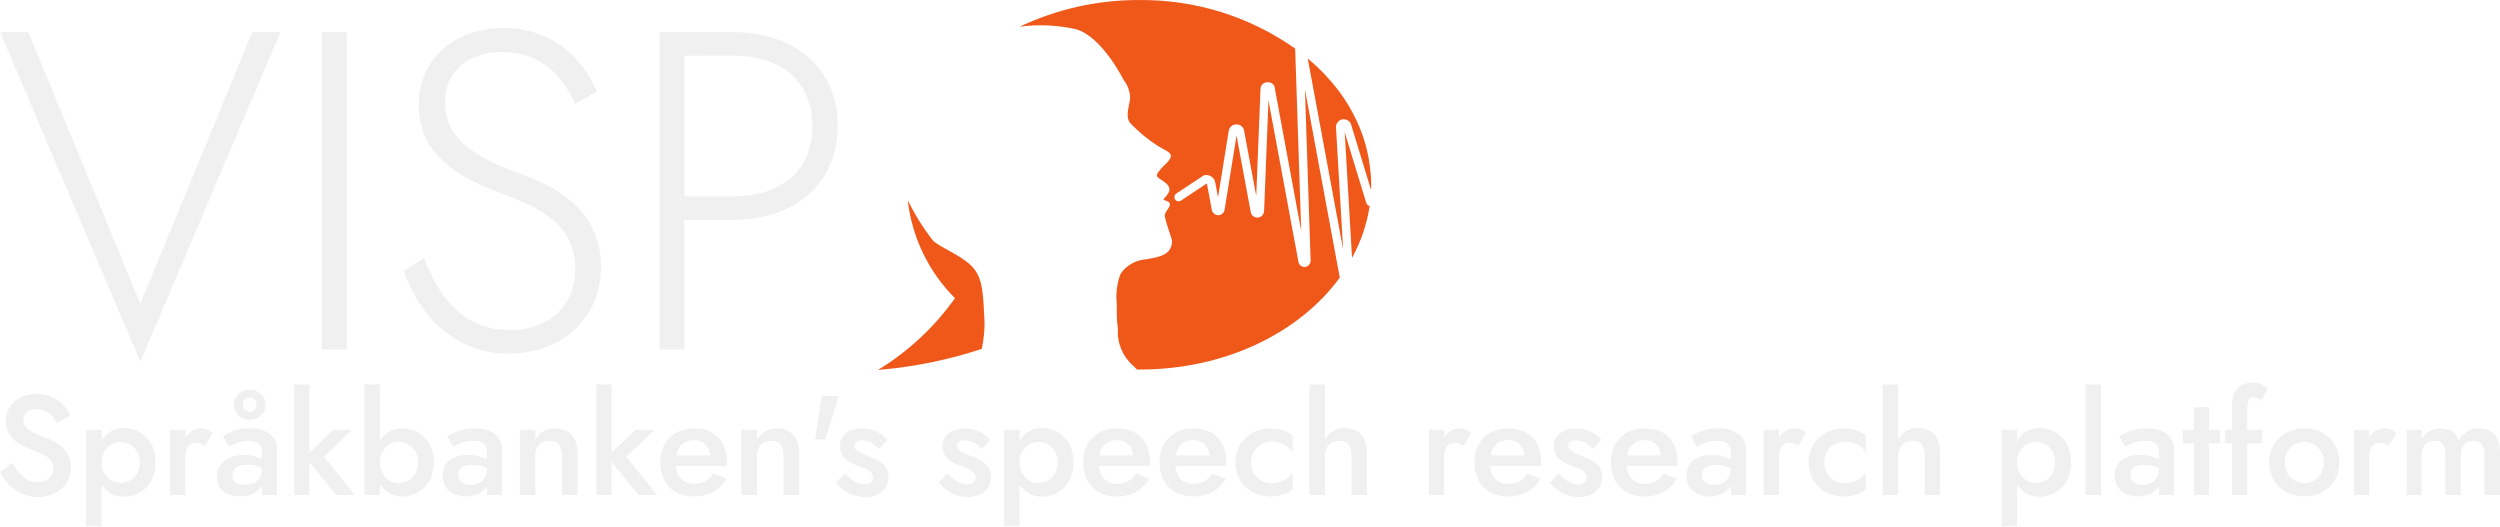
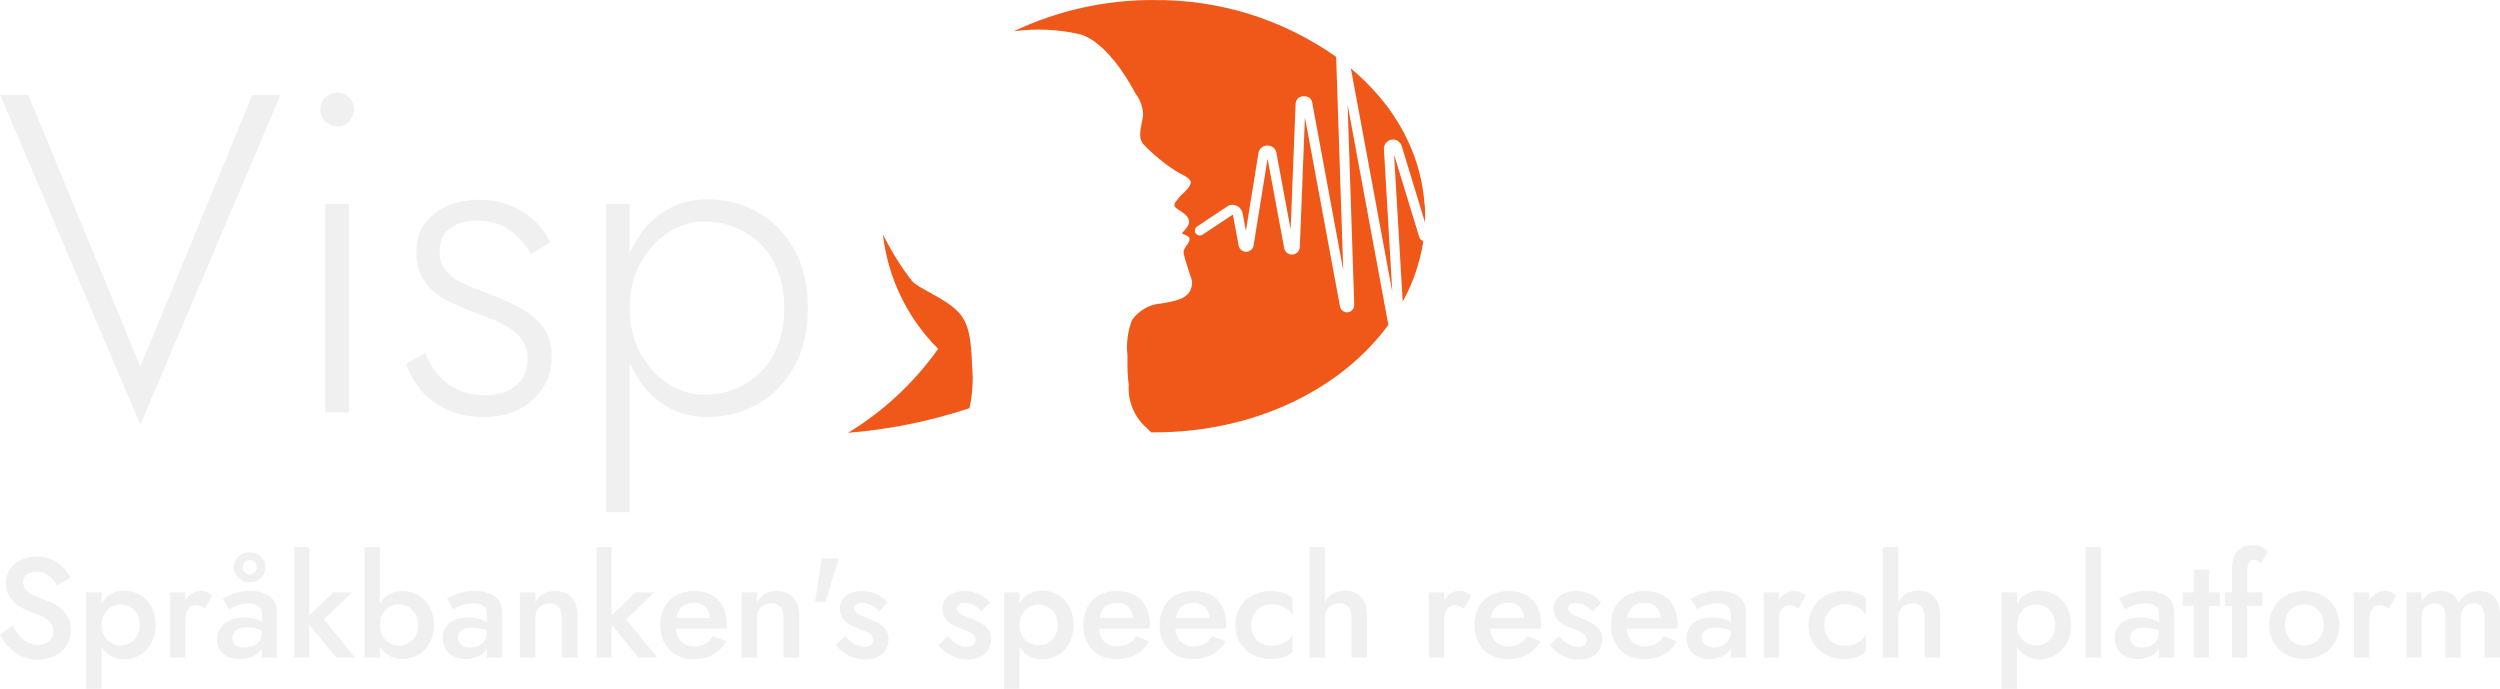
- <svg xmlns="http://www.w3.org/2000/svg" xmlns:xlink="http://www.w3.org/1999/xlink" width="77.797mm" height="16.375mm" viewBox="0 0 77.797 16.375" version="1.1" id="svg1" xml:space="preserve">
+ <svg xmlns="http://www.w3.org/2000/svg" xmlns:xlink="http://www.w3.org/1999/xlink" width="77.797mm" height="21.434mm" viewBox="0 0 77.797 21.434" version="1.1" id="svg1" xml:space="preserve">
  <defs id="defs1">
    <linearGradient id="linearGradient975">
      <stop style="stop-color:#f0581a;stop-opacity:1;" offset="0" id="stop973" />
    </linearGradient>
    <linearGradient xlink:href="#linearGradient975" id="linearGradient1" gradientUnits="userSpaceOnUse" gradientTransform="matrix(-0.3208697,0,0,0.3208697,55.42346,34.97376)" x1="34.99" y1="31.435" x2="44.5" y2="31.435" />
    <linearGradient xlink:href="#linearGradient975" id="linearGradient2" gradientUnits="userSpaceOnUse" gradientTransform="matrix(-0.3208697,0,0,0.3208697,55.42346,34.97376)" x1="0.5" y1="22.479" x2="31.86" y2="22.479" />
  </defs>
-   <g id="layer1" transform="translate(-13.93833,-61.33203)">
-     <g id="g3" transform="matrix(1.08722,0,0,1.08722,-3.475088,21.21527)">
-       <g id="g2-9">
-         <path d="m 43.834,44.523 c 0.343,0.343 0.321,0.895 0.363,1.604 a 3.552,3.552 0 0 1 -0.08,0.757 12.722,12.722 0 0 1 -2.971,0.603 7.476,7.476 0 0 0 2.204,-2.054 4.707,4.707 0 0 1 -1.351,-2.801 6.713,6.713 0 0 0 0.716,1.146 c 0.196,0.202 0.78,0.401 1.12,0.744 z" id="path6-1" style="fill:url(#linearGradient1);fill-opacity:1;stroke-width:0.321" />
-         <path id="path8-2" style="fill:url(#linearGradient2);fill-opacity:1;stroke-width:0.321" d="m 48.618,36.899 a 7.919,7.919 0 0 0 -3.417,0.764 4.55,4.55 0 0 1 1.604,0.07 c 0.751,0.202 1.37,1.45 1.37,1.45 a 0.886,0.886 0 0 1 0.189,0.533 c -0.032,0.25 -0.144,0.517 0,0.703 a 4.322,4.322 0 0 0 0.783,0.651 c 0.202,0.128 0.417,0.189 0.379,0.321 -0.038,0.132 -0.212,0.247 -0.295,0.356 -0.083,0.109 -0.16,0.17 -0.041,0.254 0.119,0.083 0.266,0.16 0.295,0.285 0.029,0.125 -0.119,0.254 -0.16,0.305 -0.042,0.051 0.173,0.045 0.176,0.154 0.003,0.109 -0.147,0.212 -0.147,0.321 0,0.109 0.193,0.642 0.206,0.703 a 0.424,0.424 0 0 1 -0.1,0.321 c -0.109,0.112 -0.25,0.167 -0.642,0.231 a 0.963,0.963 0 0 0 -0.725,0.407 1.842,1.842 0 0 0 -0.112,0.863 c 0,0.424 -1.25e-4,0.443 0.032,0.725 a 1.283,1.283 0 0 0 0.436,1.049 l 0.112,0.11 h 0.048 c 2.465,0.012 4.606,-1.054 5.755,-2.63 l -0.997,-5.385 0.162,4.882 c 0.011,0.1 -0.067,0.193 -0.168,0.198 h -0.003 -0.003 c -0.092,1.41e-4 -0.168,-0.073 -0.177,-0.162 l -0.855,-4.608 -0.125,3.162 c 0,0.055 -0.025,0.11 -0.063,0.145 -0.039,0.034 -0.086,0.049 -0.131,0.049 -0.045,0 -0.092,-0.015 -0.13,-0.049 -0.033,-0.03 -0.056,-0.076 -0.061,-0.123 l -0.404,-2.175 -0.34,2.111 c -0.009,0.108 -0.114,0.186 -0.22,0.165 -0.074,-0.015 -0.133,-0.073 -0.147,-0.147 l -0.139,-0.746 v -0.001 c -0.001,-0.007 -0.007,-0.007 -0.012,-0.008 l -0.733,0.487 a 0.12,0.12 0 0 1 -0.167,-0.034 0.12,0.12 0 0 1 0.034,-0.167 l 0.78,-0.518 0.019,-0.005 c 0.144,-0.037 0.292,0.06 0.316,0.207 l 0.079,0.426 0.303,-1.883 -0.001,0.019 c 0,-0.065 0.029,-0.13 0.073,-0.17 0.045,-0.04 0.1,-0.056 0.153,-0.056 0.053,0 0.108,0.017 0.152,0.056 0.04,0.035 0.066,0.09 0.071,0.148 l 0.343,1.847 0.122,-3.068 0.003,0.028 c -0.013,-0.065 0.021,-0.141 0.066,-0.175 0.045,-0.034 0.092,-0.043 0.137,-0.043 0.045,0 0.091,0.009 0.136,0.043 0.036,0.027 0.065,0.082 0.068,0.136 l 0.755,4.075 -0.173,-5.217 a 7.601,7.601 0 0 0 -4.469,-1.389 z m 4.829,1.673 1.013,5.468 -0.205,-3.508 v -0.006 c 0.004,-0.111 0.094,-0.197 0.187,-0.212 0.093,-0.015 0.206,0.038 0.244,0.143 l 0.001,0.003 0.573,1.878 a 4.235,4.235 0 0 0 0.003,-0.145 c 0,-0.109 -2.51e-4,-0.218 -0.016,-0.321 a 4.316,4.316 0 0 0 -0.391,-1.498 4.813,4.813 0 0 0 -0.513,-0.863 5.84,5.84 0 0 0 -0.896,-0.939 z m 1.057,2.109 0.211,3.598 a 4.467,4.467 0 0 0 0.505,-1.488 0.12,0.12 0 0 1 -0.097,-0.082 z" />
+   <g id="layer1" transform="translate(-13.93833,-59.37482)">
+     <g id="g3-scale" transform="matrix(1.17,0,0,1.17,-6.855646,-12.38365)">
+       <g id="g3" transform="matrix(1.08722,0,0,1.08722,-4.40642,21.21527)">
+         <g id="g2-9">
+           <path d="m 43.834,44.523 c 0.343,0.343 0.321,0.895 0.363,1.604 a 3.552,3.552 0 0 1 -0.08,0.757 12.722,12.722 0 0 1 -2.971,0.603 7.476,7.476 0 0 0 2.204,-2.054 4.707,4.707 0 0 1 -1.351,-2.801 6.713,6.713 0 0 0 0.716,1.146 c 0.196,0.202 0.78,0.401 1.12,0.744 z" id="path6-1" style="fill:url(#linearGradient1);fill-opacity:1;stroke-width:0.321" />
+           <path id="path8-2" style="fill:url(#linearGradient2);fill-opacity:1;stroke-width:0.321" d="m 48.618,36.899 a 7.919,7.919 0 0 0 -3.417,0.764 4.55,4.55 0 0 1 1.604,0.07 c 0.751,0.202 1.37,1.45 1.37,1.45 a 0.886,0.886 0 0 1 0.189,0.533 c -0.032,0.25 -0.144,0.517 0,0.703 a 4.322,4.322 0 0 0 0.783,0.651 c 0.202,0.128 0.417,0.189 0.379,0.321 -0.038,0.132 -0.212,0.247 -0.295,0.356 -0.083,0.109 -0.16,0.17 -0.041,0.254 0.119,0.083 0.266,0.16 0.295,0.285 0.029,0.125 -0.119,0.254 -0.16,0.305 -0.042,0.051 0.173,0.045 0.176,0.154 0.003,0.109 -0.147,0.212 -0.147,0.321 0,0.109 0.193,0.642 0.206,0.703 a 0.424,0.424 0 0 1 -0.1,0.321 c -0.109,0.112 -0.25,0.167 -0.642,0.231 a 0.963,0.963 0 0 0 -0.725,0.407 1.842,1.842 0 0 0 -0.112,0.863 c 0,0.424 -1.25e-4,0.443 0.032,0.725 a 1.283,1.283 0 0 0 0.436,1.049 l 0.112,0.11 h 0.048 c 2.465,0.012 4.606,-1.054 5.755,-2.63 l -0.997,-5.385 0.162,4.882 c 0.011,0.1 -0.067,0.193 -0.168,0.198 h -0.003 -0.003 c -0.092,1.41e-4 -0.168,-0.073 -0.177,-0.162 l -0.855,-4.608 -0.125,3.162 c 0,0.055 -0.025,0.11 -0.063,0.145 -0.039,0.034 -0.086,0.049 -0.131,0.049 -0.045,0 -0.092,-0.015 -0.13,-0.049 -0.033,-0.03 -0.056,-0.076 -0.061,-0.123 l -0.404,-2.175 -0.34,2.111 c -0.009,0.108 -0.114,0.186 -0.22,0.165 -0.074,-0.015 -0.133,-0.073 -0.147,-0.147 l -0.139,-0.746 v -0.001 c -0.001,-0.007 -0.007,-0.007 -0.012,-0.008 l -0.733,0.487 a 0.12,0.12 0 0 1 -0.167,-0.034 0.12,0.12 0 0 1 0.034,-0.167 l 0.78,-0.518 0.019,-0.005 c 0.144,-0.037 0.292,0.06 0.316,0.207 l 0.079,0.426 0.303,-1.883 -0.001,0.019 c 0,-0.065 0.029,-0.13 0.073,-0.17 0.045,-0.04 0.1,-0.056 0.153,-0.056 0.053,0 0.108,0.017 0.152,0.056 0.04,0.035 0.066,0.09 0.071,0.148 l 0.343,1.847 0.122,-3.068 0.003,0.028 c -0.013,-0.065 0.021,-0.141 0.066,-0.175 0.045,-0.034 0.092,-0.043 0.137,-0.043 0.045,0 0.091,0.009 0.136,0.043 0.036,0.027 0.065,0.082 0.068,0.136 l 0.755,4.075 -0.173,-5.217 a 7.601,7.601 0 0 0 -4.469,-1.389 z m 4.829,1.673 1.013,5.468 -0.205,-3.508 v -0.006 c 0.004,-0.111 0.094,-0.197 0.187,-0.212 0.093,-0.015 0.206,0.038 0.244,0.143 l 0.001,0.003 0.573,1.878 a 4.235,4.235 0 0 0 0.003,-0.145 c 0,-0.109 -2.51e-4,-0.218 -0.016,-0.321 a 4.316,4.316 0 0 0 -0.391,-1.498 4.813,4.813 0 0 0 -0.513,-0.863 5.84,5.84 0 0 0 -0.896,-0.939 z m 1.057,2.109 0.211,3.598 a 4.467,4.467 0 0 0 0.505,-1.488 0.12,0.12 0 0 1 -0.097,-0.082 z" />
+         </g>
      </g>
    </g>
-     <path d="M 182.292,206.435 169.119,174.488 h -3.307 l 16.48,38.773 16.48,-38.773 h -3.307 z m 21.333,-31.947 v 37.333 h 2.933 v -37.333 z m 12.053,26.56 -2.4,1.493 c 1.76,5.227 5.92,9.76 12.373,9.76 6.08,0 10.827,-4.107 10.827,-10.187 0,-6.56 -5.12,-9.387 -9.28,-10.88 -6.027,-2.133 -9.067,-4.427 -9.067,-8.533 0,-3.36 2.4,-5.867 6.773,-5.867 4.853,0 7.253,3.253 8.533,6.08 l 2.56,-1.44 c -1.493,-3.573 -5.013,-7.467 -10.933,-7.467 -5.867,0 -10.027,3.68 -10.027,9.067 0,6.347 5.6,8.853 9.92,10.453 4.267,1.6 8.48,3.52 8.48,8.907 0,4.107 -2.933,7.093 -7.733,7.093 -5.387,0 -8.267,-3.787 -10.027,-8.48 z m 27.68,-26.56 v 37.333 h 2.933 v -15.253 h 5.813 c 6.987,0 12.213,-4.16 12.213,-11.04 0,-6.88 -5.227,-11.04 -12.213,-11.04 z m 8.747,2.773 c 5.44,0 9.227,2.88 9.227,8.267 0,5.387 -3.787,8.267 -9.227,8.267 h -5.813 v -16.533 z" id="text7-8" style="-inkscape-font-specification:'Jost*, Light';fill:#f0f0f0" transform="matrix(0.2645833,0,0,0.2645833,-29.92634,16.1649)" aria-label="VISP" />
-     <path style="-inkscape-font-specification:'Jost*, Medium';fill:#f0f0f0" d="m 484.258,336.423 -1.467,1.033 c 0.767,1.6 2.417,2.983 4.467,2.983 1.983,0 3.883,-1.3 3.883,-3.483 0,-2.033 -1.567,-3.017 -2.967,-3.5 -1.883,-0.65 -2.65,-1.233 -2.65,-2.133 0,-0.667 0.5,-1.25 1.583,-1.25 1.183,0 1.883,0.767 2.367,1.633 l 1.583,-0.9 c -0.6,-1.217 -1.85,-2.5 -3.917,-2.5 -2.1,0 -3.667,1.283 -3.667,3.15 0,2.167 1.95,3 3.1,3.417 1.483,0.55 2.483,0.95 2.483,2.233 0,0.933 -0.717,1.567 -1.8,1.567 -1.317,0 -2.25,-0.883 -3,-2.25 z m 10.483,7.433 v -4.95 c 0.55,0.95 1.467,1.483 2.617,1.483 2,0 3.733,-1.467 3.733,-4.033 0,-2.567 -1.733,-4.05 -3.733,-4.05 -1.15,0 -2.067,0.55 -2.617,1.5 v -1.283 h -1.817 v 11.333 z m 4.483,-7.5 c 0,1.533 -1.05,2.4 -2.3,2.4 -1.05,0 -2.183,-0.85 -2.183,-2.4 0,-1.567 1.133,-2.4 2.183,-2.4 1.25,0 2.3,0.867 2.3,2.4 z m 7.65,-1.917 0.883,-1.517 c -0.35,-0.4 -0.867,-0.583 -1.417,-0.583 -0.65,0 -1.3,0.417 -1.75,1.1 v -0.917 h -1.783 v 7.667 h 1.783 v -4.317 c 0,-1.1 0.367,-1.833 1.267,-1.833 0.433,0 0.683,0.133 1.017,0.4 z m 3.433,-4.883 c 0,1.067 0.867,1.783 1.85,1.783 0.983,0 1.867,-0.717 1.867,-1.783 0,-1.05 -0.883,-1.767 -1.867,-1.767 -0.983,0 -1.85,0.717 -1.85,1.767 z m 1.033,0 c 0,-0.517 0.4,-0.85 0.817,-0.85 0.417,0 0.817,0.333 0.817,0.85 0,0.533 -0.4,0.85 -0.817,0.85 -0.417,0 -0.817,-0.317 -0.817,-0.85 z m -1.6,4.983 c 0.367,-0.233 1.233,-0.733 2.333,-0.733 0.833,0 1.517,0.4 1.517,1.117 v 1.067 c -0.467,-0.267 -1.15,-0.517 -2,-0.517 -1.9,0 -3.283,0.917 -3.283,2.617 0,1.417 1.067,2.267 2.683,2.267 1.15,0 2.15,-0.45 2.6,-1.267 v 1.1 h 1.767 v -5.467 c 0,-1.517 -1.317,-2.383 -3.2,-2.383 -1.383,0 -2.467,0.5 -3.15,0.917 z m 0.383,3.383 c 0,-0.8 0.583,-1.3 1.733,-1.3 0.683,0 1.217,0.133 1.733,0.383 v 0.133 c 0,1.35 -0.883,1.85 -2.05,1.85 -0.9,0 -1.417,-0.35 -1.417,-1.067 z m 11.867,-5.4 -2.817,2.7 v -8.033 h -1.767 v 13 h 1.767 v -3.883 l 3.167,3.883 h 2.2 l -3.65,-4.5 3.317,-3.167 z m 11.833,3.833 c 0,-2.533 -1.733,-4 -3.733,-4 -1.117,0 -2.05,0.517 -2.617,1.45 v -6.617 h -1.817 v 13 h 1.817 v -1.283 c 0.567,0.933 1.5,1.45 2.617,1.45 2,0 3.733,-1.483 3.733,-4 z m -1.867,0 c 0,1.533 -1.05,2.433 -2.3,2.433 -1.05,0 -2.183,-0.883 -2.183,-2.433 0,-1.567 1.133,-2.433 2.183,-2.433 1.25,0 2.3,0.9 2.3,2.433 z m 4.15,-1.833 c 0.333,-0.25 1.25,-0.717 2.333,-0.717 0.95,0 1.633,0.333 1.633,1.267 v 0.933 c -0.483,-0.267 -1.217,-0.533 -2.217,-0.533 -1.9,0 -3,0.95 -3,2.433 0,1.567 1.233,2.45 2.683,2.45 0.983,0 2.05,-0.4 2.533,-1.217 v 1.05 h 1.767 v -5.467 c 0,-1.517 -1.35,-2.383 -3.217,-2.383 -1.433,0 -2.55,0.5 -3.25,0.917 z m 0.567,3.283 c 0,-0.717 0.483,-1.15 1.617,-1.15 0.65,0 1.233,0.117 1.783,0.367 v 0.117 c 0,1.167 -0.9,1.867 -1.967,1.867 -0.833,0 -1.433,-0.433 -1.433,-1.2 z m 12.2,-2.283 v 4.667 h 1.85 v -4.883 c 0,-1.833 -0.933,-2.95 -2.667,-2.95 -1.05,0 -1.817,0.45 -2.3,1.35 v -1.183 h -1.817 v 7.667 h 1.817 v -4.667 c 0,-1.05 0.667,-1.717 1.7,-1.717 0.967,0 1.417,0.6 1.417,1.717 z m 8.667,-3 -2.817,2.7 v -8.033 h -1.767 v 13 h 1.767 v -3.883 l 3.167,3.883 h 2.2 l -3.65,-4.5 3.317,-3.167 z m 6.817,7.833 c 1.767,0 3.033,-0.683 3.85,-2.083 l -1.567,-0.617 c -0.483,0.817 -1.217,1.217 -2.2,1.217 -1.25,0 -2.033,-0.75 -2.15,-2.1 h 5.967 c 0,-0.083 0.017,-0.3 0.017,-0.5 0,-2.45 -1.417,-3.917 -3.833,-3.917 -2.433,0 -4,1.583 -4,4 0,2.4 1.55,4 3.917,4 z m 0.067,-6.633 c 1.083,0 1.8,0.717 1.883,1.8 h -3.967 c 0.217,-1.167 0.933,-1.783 2.083,-1.8 z m 10.517,1.8 v 4.667 h 1.85 v -4.883 c 0,-1.833 -0.933,-2.95 -2.667,-2.95 -1.05,0 -1.817,0.45 -2.3,1.35 v -1.183 h -1.817 v 7.667 h 1.817 v -4.667 c 0,-1.05 0.667,-1.717 1.7,-1.717 0.967,0 1.417,0.6 1.417,1.717 z m 4.5,-7 -0.783,5.117 h 1.2 l 1.6,-5.117 z m 2.733,9.133 -1.05,1.067 c 0.667,0.867 1.833,1.7 3.433,1.7 1.667,0 2.733,-0.95 2.733,-2.4 0,-1.383 -1.067,-1.9 -2.35,-2.417 -0.933,-0.367 -1.667,-0.633 -1.667,-1.2 0,-0.433 0.383,-0.65 0.9,-0.65 0.75,0 1.5,0.433 2,1.017 l 1,-1.067 c -0.633,-0.767 -1.717,-1.35 -2.967,-1.35 -1.417,0 -2.633,0.7 -2.633,2.083 0,1.383 1.133,1.967 2.183,2.333 1.017,0.367 1.717,0.667 1.717,1.35 0,0.5 -0.383,0.817 -1.033,0.817 -0.783,0 -1.517,-0.45 -2.267,-1.283 z m 12.067,0 -1.05,1.067 c 0.667,0.867 1.833,1.7 3.433,1.7 1.667,0 2.733,-0.95 2.733,-2.4 0,-1.383 -1.067,-1.9 -2.35,-2.417 -0.933,-0.367 -1.667,-0.633 -1.667,-1.2 0,-0.433 0.383,-0.65 0.9,-0.65 0.75,0 1.5,0.433 2,1.017 l 1,-1.067 c -0.633,-0.767 -1.717,-1.35 -2.967,-1.35 -1.417,0 -2.633,0.7 -2.633,2.083 0,1.383 1.133,1.967 2.183,2.333 1.017,0.367 1.717,0.667 1.717,1.35 0,0.5 -0.383,0.817 -1.033,0.817 -0.783,0 -1.517,-0.45 -2.267,-1.283 z m 8.467,6.2 v -4.95 c 0.55,0.95 1.467,1.483 2.617,1.483 2,0 3.733,-1.467 3.733,-4.033 0,-2.567 -1.733,-4.05 -3.733,-4.05 -1.15,0 -2.067,0.55 -2.617,1.5 v -1.283 h -1.817 v 11.333 z m 4.483,-7.5 c 0,1.533 -1.05,2.4 -2.3,2.4 -1.05,0 -2.183,-0.85 -2.183,-2.4 0,-1.567 1.133,-2.4 2.183,-2.4 1.25,0 2.3,0.867 2.3,2.4 z m 6.917,4 c 1.767,0 3.033,-0.683 3.85,-2.083 l -1.567,-0.617 c -0.483,0.817 -1.217,1.217 -2.2,1.217 -1.25,0 -2.033,-0.75 -2.15,-2.1 h 5.967 c 0,-0.083 0.017,-0.3 0.017,-0.5 0,-2.45 -1.417,-3.917 -3.833,-3.917 -2.433,0 -4,1.583 -4,4 0,2.4 1.55,4 3.917,4 z m 0.067,-6.633 c 1.083,0 1.8,0.717 1.883,1.8 h -3.967 c 0.217,-1.167 0.933,-1.783 2.083,-1.8 z m 8.917,6.633 c 1.767,0 3.033,-0.683 3.85,-2.083 l -1.567,-0.617 c -0.483,0.817 -1.217,1.217 -2.2,1.217 -1.25,0 -2.033,-0.75 -2.15,-2.1 h 5.967 c 0,-0.083 0.017,-0.3 0.017,-0.5 0,-2.45 -1.417,-3.917 -3.833,-3.917 -2.433,0 -4,1.583 -4,4 0,2.4 1.55,4 3.917,4 z m 0.067,-6.633 c 1.083,0 1.8,0.717 1.883,1.8 h -3.967 c 0.217,-1.167 0.933,-1.783 2.083,-1.8 z m 6.783,2.633 c 0,-1.417 1.033,-2.45 2.383,-2.45 1.067,0 2.117,0.55 2.5,1.3 v -2 c -0.533,-0.517 -1.483,-0.85 -2.583,-0.85 -2.367,0 -4.15,1.633 -4.15,4 0,2.35 1.783,4 4.15,4 1.1,0 2.05,-0.317 2.583,-0.867 v -1.983 c -0.383,0.733 -1.383,1.3 -2.5,1.3 -1.35,0 -2.383,-1 -2.383,-2.45 z m 11.8,-0.833 v 4.667 h 1.817 v -4.917 c 0,-1.95 -0.933,-2.967 -2.633,-2.967 -1.05,0 -1.85,0.533 -2.3,1.367 v -6.483 h -1.817 v 13 h 1.817 v -4.667 c 0,-1.017 0.667,-1.717 1.7,-1.717 0.967,0 1.417,0.6 1.417,1.717 z m 13.183,-1.083 0.883,-1.517 c -0.35,-0.4 -0.867,-0.583 -1.417,-0.583 -0.65,0 -1.3,0.417 -1.75,1.1 v -0.917 h -1.783 v 7.667 h 1.783 v -4.317 c 0,-1.1 0.367,-1.833 1.267,-1.833 0.433,0 0.683,0.133 1.017,0.4 z m 5.2,5.917 c 1.767,0 3.033,-0.683 3.85,-2.083 l -1.567,-0.617 c -0.483,0.817 -1.217,1.217 -2.2,1.217 -1.25,0 -2.033,-0.75 -2.15,-2.1 h 5.967 c 0,-0.083 0.017,-0.3 0.017,-0.5 0,-2.45 -1.417,-3.917 -3.833,-3.917 -2.433,0 -4,1.583 -4,4 0,2.4 1.55,4 3.917,4 z m 0.067,-6.633 c 1.083,0 1.8,0.717 1.883,1.8 h -3.967 c 0.217,-1.167 0.933,-1.783 2.083,-1.8 z m 5.933,3.933 -1.05,1.067 c 0.667,0.867 1.833,1.7 3.433,1.7 1.667,0 2.733,-0.95 2.733,-2.4 0,-1.383 -1.067,-1.9 -2.35,-2.417 -0.933,-0.367 -1.667,-0.633 -1.667,-1.2 0,-0.433 0.383,-0.65 0.9,-0.65 0.75,0 1.5,0.433 2,1.017 l 1,-1.067 c -0.633,-0.767 -1.717,-1.35 -2.967,-1.35 -1.417,0 -2.633,0.7 -2.633,2.083 0,1.383 1.133,1.967 2.183,2.333 1.017,0.367 1.717,0.667 1.717,1.35 0,0.5 -0.383,0.817 -1.033,0.817 -0.783,0 -1.517,-0.45 -2.267,-1.283 z m 10.05,2.7 c 1.767,0 3.033,-0.683 3.85,-2.083 l -1.567,-0.617 c -0.483,0.817 -1.217,1.217 -2.2,1.217 -1.25,0 -2.033,-0.75 -2.15,-2.1 h 5.967 c 0,-0.083 0.017,-0.3 0.017,-0.5 0,-2.45 -1.417,-3.917 -3.833,-3.917 -2.433,0 -4,1.583 -4,4 0,2.4 1.55,4 3.917,4 z m 0.067,-6.633 c 1.083,0 1.8,0.717 1.883,1.8 h -3.967 c 0.217,-1.167 0.933,-1.783 2.083,-1.8 z m 6.15,0.8 c 0.333,-0.25 1.25,-0.717 2.333,-0.717 0.95,0 1.633,0.333 1.633,1.267 v 0.933 c -0.483,-0.267 -1.217,-0.533 -2.217,-0.533 -1.9,0 -3,0.95 -3,2.433 0,1.567 1.233,2.45 2.683,2.45 0.983,0 2.05,-0.4 2.533,-1.217 v 1.05 h 1.767 v -5.467 c 0,-1.517 -1.35,-2.383 -3.217,-2.383 -1.433,0 -2.55,0.5 -3.25,0.917 z m 0.567,3.283 c 0,-0.717 0.483,-1.15 1.617,-1.15 0.65,0 1.233,0.117 1.783,0.367 v 0.117 c 0,1.167 -0.9,1.867 -1.967,1.867 -0.833,0 -1.433,-0.433 -1.433,-1.2 z m 11.333,-3.367 0.883,-1.517 c -0.35,-0.4 -0.867,-0.583 -1.417,-0.583 -0.65,0 -1.3,0.417 -1.75,1.1 v -0.917 h -1.783 v 7.667 h 1.783 v -4.317 c 0,-1.1 0.367,-1.833 1.267,-1.833 0.433,0 0.683,0.133 1.017,0.4 z m 3.067,1.917 c 0,-1.417 1.033,-2.45 2.383,-2.45 1.067,0 2.117,0.55 2.5,1.3 v -2 c -0.533,-0.517 -1.483,-0.85 -2.583,-0.85 -2.367,0 -4.15,1.633 -4.15,4 0,2.35 1.783,4 4.15,4 1.1,0 2.05,-0.317 2.583,-0.867 v -1.983 c -0.383,0.733 -1.383,1.3 -2.5,1.3 -1.35,0 -2.383,-1 -2.383,-2.45 z m 11.8,-0.833 v 4.667 h 1.817 v -4.917 c 0,-1.95 -0.933,-2.967 -2.633,-2.967 -1.05,0 -1.85,0.533 -2.3,1.367 v -6.483 h -1.817 v 13 h 1.817 v -4.667 c 0,-1.017 0.667,-1.717 1.7,-1.717 0.967,0 1.417,0.6 1.417,1.717 z m 10.867,8.333 v -4.95 c 0.55,0.95 1.467,1.483 2.617,1.483 2,0 3.733,-1.467 3.733,-4.033 0,-2.567 -1.733,-4.05 -3.733,-4.05 -1.15,0 -2.067,0.55 -2.617,1.5 v -1.283 h -1.817 v 11.333 z m 4.483,-7.5 c 0,1.533 -1.05,2.4 -2.3,2.4 -1.05,0 -2.183,-0.85 -2.183,-2.4 0,-1.567 1.133,-2.4 2.183,-2.4 1.25,0 2.3,0.867 2.3,2.4 z m 3.583,-9.167 v 13 h 1.817 v -13 z m 4.667,7.333 c 0.333,-0.25 1.25,-0.717 2.333,-0.717 0.95,0 1.633,0.333 1.633,1.267 v 0.933 c -0.483,-0.267 -1.217,-0.533 -2.217,-0.533 -1.9,0 -3,0.95 -3,2.433 0,1.567 1.233,2.45 2.683,2.45 0.983,0 2.05,-0.4 2.533,-1.217 v 1.05 h 1.767 v -5.467 c 0,-1.517 -1.35,-2.383 -3.217,-2.383 -1.433,0 -2.55,0.5 -3.25,0.917 z m 0.567,3.283 c 0,-0.717 0.483,-1.15 1.617,-1.15 0.65,0 1.233,0.117 1.783,0.367 v 0.117 c 0,1.167 -0.9,1.867 -1.967,1.867 -0.833,0 -1.433,-0.433 -1.433,-1.2 z m 6.2,-5.283 v 1.583 h 1.3 v 6.083 h 1.767 v -6.083 h 1.283 v -1.583 h -1.283 v -2.667 h -1.767 v 2.667 z m 4.95,0 v 1.583 h 0.833 v 6.083 h 1.783 v -6.083 h 1.783 v -1.583 h -1.783 v -2.483 c 0,-0.967 0.3,-1.35 0.8,-1.35 0.267,0 0.567,0.083 0.8,0.433 l 0.833,-1.4 c -0.283,-0.333 -0.833,-0.75 -1.717,-0.75 -1.617,0 -2.5,0.933 -2.5,2.717 v 2.833 z m 5.2,3.833 c 0,2.35 1.783,4 4.133,4 2.35,0 4.133,-1.65 4.133,-4 0,-2.367 -1.783,-4 -4.133,-4 -2.35,0 -4.133,1.633 -4.133,4 z m 1.85,0 c 0,-1.433 0.983,-2.417 2.283,-2.417 1.283,0 2.283,0.983 2.283,2.417 0,1.433 -1,2.417 -2.283,2.417 -1.3,0 -2.283,-0.983 -2.283,-2.417 z m 12.2,-1.917 0.883,-1.517 c -0.35,-0.4 -0.867,-0.583 -1.417,-0.583 -0.65,0 -1.3,0.417 -1.75,1.1 v -0.917 h -1.783 v 7.667 h 1.783 v -4.317 c 0,-1.1 0.367,-1.833 1.267,-1.833 0.433,0 0.683,0.133 1.017,0.4 z m 13.1,0.867 c 0,-1.867 -0.8,-2.95 -2.45,-2.95 -1.033,0 -1.85,0.467 -2.4,1.367 -0.333,-0.883 -1.083,-1.367 -2.2,-1.367 -1,0 -1.717,0.433 -2.167,1.283 v -1.117 h -1.767 v 7.667 h 1.767 v -4.667 c 0,-1.1 0.6,-1.717 1.517,-1.717 0.883,0 1.283,0.55 1.283,1.717 v 4.667 h 1.8 v -4.667 c 0,-1.1 0.6,-1.717 1.533,-1.717 0.867,0 1.267,0.55 1.267,1.717 v 4.667 h 1.817 z" id="text9-7" transform="matrix(0.2645833,0,0,0.2645833,-113.8002,-13.27147)" aria-label="Språkbanken's speech research platform" />
+     <path d="M182.293 206.435 169.12 174.488H165.813L182.293 213.261L198.773 174.488H195.467ZM203.467 176.195Q203.467 176.995 204.053 177.581Q204.64 178.168 205.44 178.168Q206.293 178.168 206.853 177.581Q207.413 176.995 207.413 176.195Q207.413 175.341 206.853 174.781Q206.293 174.221 205.44 174.221Q204.64 174.221 204.053 174.781Q203.467 175.341 203.467 176.195ZM204.053 187.288V211.821H206.827V187.288ZM215.787 204.835 213.547 206.115Q214.08 207.661 215.227 209.101Q216.373 210.541 218.267 211.448Q220.16 212.355 222.72 212.355Q226.24 212.355 228.453 210.355Q230.667 208.355 230.667 205.155Q230.667 203.075 229.627 201.741Q228.587 200.408 226.907 199.501Q225.227 198.595 223.253 197.848Q221.76 197.315 220.427 196.728Q219.093 196.141 218.293 195.208Q217.493 194.275 217.493 192.835Q217.493 191.075 218.747 190.168Q220 189.261 221.813 189.261Q224.267 189.261 225.813 190.435Q227.36 191.608 228.213 193.208L230.507 191.821Q229.867 190.435 228.693 189.315Q227.52 188.195 225.867 187.501Q224.213 186.808 222.133 186.808Q220.213 186.808 218.533 187.475Q216.853 188.141 215.813 189.528Q214.773 190.915 214.773 192.995Q214.773 195.181 215.813 196.541Q216.853 197.901 218.453 198.701Q220.053 199.501 221.76 200.141Q223.36 200.675 224.747 201.341Q226.133 202.008 226.987 202.995Q227.84 203.981 227.84 205.475Q227.84 207.501 226.48 208.648Q225.12 209.795 222.88 209.795Q220.96 209.795 219.547 209.101Q218.133 208.408 217.227 207.288Q216.32 206.168 215.787 204.835ZM239.84 223.555V206.008Q239.84 206.061 239.893 206.061Q241.173 208.995 243.52 210.675Q245.867 212.355 248.96 212.355Q252.267 212.355 254.96 210.808Q257.653 209.261 259.227 206.381Q260.8 203.501 260.8 199.555Q260.8 195.555 259.227 192.701Q257.653 189.848 254.96 188.301Q252.267 186.755 248.96 186.755Q245.867 186.755 243.52 188.435Q241.173 190.115 239.893 192.995Q239.84 193.048 239.84 193.048V187.288H237.067V223.555ZM258.027 199.555Q258.027 202.755 256.747 205.048Q255.467 207.341 253.333 208.541Q251.2 209.741 248.587 209.741Q246.347 209.741 244.32 208.408Q242.293 207.075 241.067 204.781Q239.84 202.488 239.84 199.555Q239.84 196.621 241.067 194.328Q242.293 192.035 244.32 190.701Q246.347 189.368 248.587 189.368Q251.2 189.368 253.333 190.568Q255.467 191.768 256.747 194.061Q258.027 196.355 258.027 199.555Z" id="text7-8" style="-inkscape-font-specification:'Jost*, Light';fill:#f0f0f0" transform="matrix(0.2645833,0,0,0.2645833,-29.92634,16.1649)" aria-label="Visp" />
+     <path style="-inkscape-font-specification:'Jost*, Medium';fill:#f0f0f0" d="m 484.258,336.423 -1.467,1.033 c 0.767,1.6 2.417,2.983 4.467,2.983 1.983,0 3.883,-1.3 3.883,-3.483 0,-2.033 -1.567,-3.017 -2.967,-3.5 -1.883,-0.65 -2.65,-1.233 -2.65,-2.133 0,-0.667 0.5,-1.25 1.583,-1.25 1.183,0 1.883,0.767 2.367,1.633 l 1.583,-0.9 c -0.6,-1.217 -1.85,-2.5 -3.917,-2.5 -2.1,0 -3.667,1.283 -3.667,3.15 0,2.167 1.95,3 3.1,3.417 1.483,0.55 2.483,0.95 2.483,2.233 0,0.933 -0.717,1.567 -1.8,1.567 -1.317,0 -2.25,-0.883 -3,-2.25 z m 10.483,7.433 v -4.95 c 0.55,0.95 1.467,1.483 2.617,1.483 2,0 3.733,-1.467 3.733,-4.033 0,-2.567 -1.733,-4.05 -3.733,-4.05 -1.15,0 -2.067,0.55 -2.617,1.5 v -1.283 h -1.817 v 11.333 z m 4.483,-7.5 c 0,1.533 -1.05,2.4 -2.3,2.4 -1.05,0 -2.183,-0.85 -2.183,-2.4 0,-1.567 1.133,-2.4 2.183,-2.4 1.25,0 2.3,0.867 2.3,2.4 z m 7.65,-1.917 0.883,-1.517 c -0.35,-0.4 -0.867,-0.583 -1.417,-0.583 -0.65,0 -1.3,0.417 -1.75,1.1 v -0.917 h -1.783 v 7.667 h 1.783 v -4.317 c 0,-1.1 0.367,-1.833 1.267,-1.833 0.433,0 0.683,0.133 1.017,0.4 z m 3.433,-4.883 c 0,1.067 0.867,1.783 1.85,1.783 0.983,0 1.867,-0.717 1.867,-1.783 0,-1.05 -0.883,-1.767 -1.867,-1.767 -0.983,0 -1.85,0.717 -1.85,1.767 z m 1.033,0 c 0,-0.517 0.4,-0.85 0.817,-0.85 0.417,0 0.817,0.333 0.817,0.85 0,0.533 -0.4,0.85 -0.817,0.85 -0.417,0 -0.817,-0.317 -0.817,-0.85 z m -1.6,4.983 c 0.367,-0.233 1.233,-0.733 2.333,-0.733 0.833,0 1.517,0.4 1.517,1.117 v 1.067 c -0.467,-0.267 -1.15,-0.517 -2,-0.517 -1.9,0 -3.283,0.917 -3.283,2.617 0,1.417 1.067,2.267 2.683,2.267 1.15,0 2.15,-0.45 2.6,-1.267 v 1.1 h 1.767 v -5.467 c 0,-1.517 -1.317,-2.383 -3.2,-2.383 -1.383,0 -2.467,0.5 -3.15,0.917 z m 0.383,3.383 c 0,-0.8 0.583,-1.3 1.733,-1.3 0.683,0 1.217,0.133 1.733,0.383 v 0.133 c 0,1.35 -0.883,1.85 -2.05,1.85 -0.9,0 -1.417,-0.35 -1.417,-1.067 z m 11.867,-5.4 -2.817,2.7 v -8.033 h -1.767 v 13 h 1.767 v -3.883 l 3.167,3.883 h 2.2 l -3.65,-4.5 3.317,-3.167 z m 11.833,3.833 c 0,-2.533 -1.733,-4 -3.733,-4 -1.117,0 -2.05,0.517 -2.617,1.45 v -6.617 h -1.817 v 13 h 1.817 v -1.283 c 0.567,0.933 1.5,1.45 2.617,1.45 2,0 3.733,-1.483 3.733,-4 z m -1.867,0 c 0,1.533 -1.05,2.433 -2.3,2.433 -1.05,0 -2.183,-0.883 -2.183,-2.433 0,-1.567 1.133,-2.433 2.183,-2.433 1.25,0 2.3,0.9 2.3,2.433 z m 4.15,-1.833 c 0.333,-0.25 1.25,-0.717 2.333,-0.717 0.95,0 1.633,0.333 1.633,1.267 v 0.933 c -0.483,-0.267 -1.217,-0.533 -2.217,-0.533 -1.9,0 -3,0.95 -3,2.433 0,1.567 1.233,2.45 2.683,2.45 0.983,0 2.05,-0.4 2.533,-1.217 v 1.05 h 1.767 v -5.467 c 0,-1.517 -1.35,-2.383 -3.217,-2.383 -1.433,0 -2.55,0.5 -3.25,0.917 z m 0.567,3.283 c 0,-0.717 0.483,-1.15 1.617,-1.15 0.65,0 1.233,0.117 1.783,0.367 v 0.117 c 0,1.167 -0.9,1.867 -1.967,1.867 -0.833,0 -1.433,-0.433 -1.433,-1.2 z m 12.2,-2.283 v 4.667 h 1.85 v -4.883 c 0,-1.833 -0.933,-2.95 -2.667,-2.95 -1.05,0 -1.817,0.45 -2.3,1.35 v -1.183 h -1.817 v 7.667 h 1.817 v -4.667 c 0,-1.05 0.667,-1.717 1.7,-1.717 0.967,0 1.417,0.6 1.417,1.717 z m 8.667,-3 -2.817,2.7 v -8.033 h -1.767 v 13 h 1.767 v -3.883 l 3.167,3.883 h 2.2 l -3.65,-4.5 3.317,-3.167 z m 6.817,7.833 c 1.767,0 3.033,-0.683 3.85,-2.083 l -1.567,-0.617 c -0.483,0.817 -1.217,1.217 -2.2,1.217 -1.25,0 -2.033,-0.75 -2.15,-2.1 h 5.967 c 0,-0.083 0.017,-0.3 0.017,-0.5 0,-2.45 -1.417,-3.917 -3.833,-3.917 -2.433,0 -4,1.583 -4,4 0,2.4 1.55,4 3.917,4 z m 0.067,-6.633 c 1.083,0 1.8,0.717 1.883,1.8 h -3.967 c 0.217,-1.167 0.933,-1.783 2.083,-1.8 z m 10.517,1.8 v 4.667 h 1.85 v -4.883 c 0,-1.833 -0.933,-2.95 -2.667,-2.95 -1.05,0 -1.817,0.45 -2.3,1.35 v -1.183 h -1.817 v 7.667 h 1.817 v -4.667 c 0,-1.05 0.667,-1.717 1.7,-1.717 0.967,0 1.417,0.6 1.417,1.717 z m 4.5,-7 -0.783,5.117 h 1.2 l 1.6,-5.117 z m 2.733,9.133 -1.05,1.067 c 0.667,0.867 1.833,1.7 3.433,1.7 1.667,0 2.733,-0.95 2.733,-2.4 0,-1.383 -1.067,-1.9 -2.35,-2.417 -0.933,-0.367 -1.667,-0.633 -1.667,-1.2 0,-0.433 0.383,-0.65 0.9,-0.65 0.75,0 1.5,0.433 2,1.017 l 1,-1.067 c -0.633,-0.767 -1.717,-1.35 -2.967,-1.35 -1.417,0 -2.633,0.7 -2.633,2.083 0,1.383 1.133,1.967 2.183,2.333 1.017,0.367 1.717,0.667 1.717,1.35 0,0.5 -0.383,0.817 -1.033,0.817 -0.783,0 -1.517,-0.45 -2.267,-1.283 z m 12.067,0 -1.05,1.067 c 0.667,0.867 1.833,1.7 3.433,1.7 1.667,0 2.733,-0.95 2.733,-2.4 0,-1.383 -1.067,-1.9 -2.35,-2.417 -0.933,-0.367 -1.667,-0.633 -1.667,-1.2 0,-0.433 0.383,-0.65 0.9,-0.65 0.75,0 1.5,0.433 2,1.017 l 1,-1.067 c -0.633,-0.767 -1.717,-1.35 -2.967,-1.35 -1.417,0 -2.633,0.7 -2.633,2.083 0,1.383 1.133,1.967 2.183,2.333 1.017,0.367 1.717,0.667 1.717,1.35 0,0.5 -0.383,0.817 -1.033,0.817 -0.783,0 -1.517,-0.45 -2.267,-1.283 z m 8.467,6.2 v -4.95 c 0.55,0.95 1.467,1.483 2.617,1.483 2,0 3.733,-1.467 3.733,-4.033 0,-2.567 -1.733,-4.05 -3.733,-4.05 -1.15,0 -2.067,0.55 -2.617,1.5 v -1.283 h -1.817 v 11.333 z m 4.483,-7.5 c 0,1.533 -1.05,2.4 -2.3,2.4 -1.05,0 -2.183,-0.85 -2.183,-2.4 0,-1.567 1.133,-2.4 2.183,-2.4 1.25,0 2.3,0.867 2.3,2.4 z m 6.917,4 c 1.767,0 3.033,-0.683 3.85,-2.083 l -1.567,-0.617 c -0.483,0.817 -1.217,1.217 -2.2,1.217 -1.25,0 -2.033,-0.75 -2.15,-2.1 h 5.967 c 0,-0.083 0.017,-0.3 0.017,-0.5 0,-2.45 -1.417,-3.917 -3.833,-3.917 -2.433,0 -4,1.583 -4,4 0,2.4 1.55,4 3.917,4 z m 0.067,-6.633 c 1.083,0 1.8,0.717 1.883,1.8 h -3.967 c 0.217,-1.167 0.933,-1.783 2.083,-1.8 z m 8.917,6.633 c 1.767,0 3.033,-0.683 3.85,-2.083 l -1.567,-0.617 c -0.483,0.817 -1.217,1.217 -2.2,1.217 -1.25,0 -2.033,-0.75 -2.15,-2.1 h 5.967 c 0,-0.083 0.017,-0.3 0.017,-0.5 0,-2.45 -1.417,-3.917 -3.833,-3.917 -2.433,0 -4,1.583 -4,4 0,2.4 1.55,4 3.917,4 z m 0.067,-6.633 c 1.083,0 1.8,0.717 1.883,1.8 h -3.967 c 0.217,-1.167 0.933,-1.783 2.083,-1.8 z m 6.783,2.633 c 0,-1.417 1.033,-2.45 2.383,-2.45 1.067,0 2.117,0.55 2.5,1.3 v -2 c -0.533,-0.517 -1.483,-0.85 -2.583,-0.85 -2.367,0 -4.15,1.633 -4.15,4 0,2.35 1.783,4 4.15,4 1.1,0 2.05,-0.317 2.583,-0.867 v -1.983 c -0.383,0.733 -1.383,1.3 -2.5,1.3 -1.35,0 -2.383,-1 -2.383,-2.45 z m 11.8,-0.833 v 4.667 h 1.817 v -4.917 c 0,-1.95 -0.933,-2.967 -2.633,-2.967 -1.05,0 -1.85,0.533 -2.3,1.367 v -6.483 h -1.817 v 13 h 1.817 v -4.667 c 0,-1.017 0.667,-1.717 1.7,-1.717 0.967,0 1.417,0.6 1.417,1.717 z m 13.183,-1.083 0.883,-1.517 c -0.35,-0.4 -0.867,-0.583 -1.417,-0.583 -0.65,0 -1.3,0.417 -1.75,1.1 v -0.917 h -1.783 v 7.667 h 1.783 v -4.317 c 0,-1.1 0.367,-1.833 1.267,-1.833 0.433,0 0.683,0.133 1.017,0.4 z m 5.2,5.917 c 1.767,0 3.033,-0.683 3.85,-2.083 l -1.567,-0.617 c -0.483,0.817 -1.217,1.217 -2.2,1.217 -1.25,0 -2.033,-0.75 -2.15,-2.1 h 5.967 c 0,-0.083 0.017,-0.3 0.017,-0.5 0,-2.45 -1.417,-3.917 -3.833,-3.917 -2.433,0 -4,1.583 -4,4 0,2.4 1.55,4 3.917,4 z m 0.067,-6.633 c 1.083,0 1.8,0.717 1.883,1.8 h -3.967 c 0.217,-1.167 0.933,-1.783 2.083,-1.8 z m 5.933,3.933 -1.05,1.067 c 0.667,0.867 1.833,1.7 3.433,1.7 1.667,0 2.733,-0.95 2.733,-2.4 0,-1.383 -1.067,-1.9 -2.35,-2.417 -0.933,-0.367 -1.667,-0.633 -1.667,-1.2 0,-0.433 0.383,-0.65 0.9,-0.65 0.75,0 1.5,0.433 2,1.017 l 1,-1.067 c -0.633,-0.767 -1.717,-1.35 -2.967,-1.35 -1.417,0 -2.633,0.7 -2.633,2.083 0,1.383 1.133,1.967 2.183,2.333 1.017,0.367 1.717,0.667 1.717,1.35 0,0.5 -0.383,0.817 -1.033,0.817 -0.783,0 -1.517,-0.45 -2.267,-1.283 z m 10.05,2.7 c 1.767,0 3.033,-0.683 3.85,-2.083 l -1.567,-0.617 c -0.483,0.817 -1.217,1.217 -2.2,1.217 -1.25,0 -2.033,-0.75 -2.15,-2.1 h 5.967 c 0,-0.083 0.017,-0.3 0.017,-0.5 0,-2.45 -1.417,-3.917 -3.833,-3.917 -2.433,0 -4,1.583 -4,4 0,2.4 1.55,4 3.917,4 z m 0.067,-6.633 c 1.083,0 1.8,0.717 1.883,1.8 h -3.967 c 0.217,-1.167 0.933,-1.783 2.083,-1.8 z m 6.15,0.8 c 0.333,-0.25 1.25,-0.717 2.333,-0.717 0.95,0 1.633,0.333 1.633,1.267 v 0.933 c -0.483,-0.267 -1.217,-0.533 -2.217,-0.533 -1.9,0 -3,0.95 -3,2.433 0,1.567 1.233,2.45 2.683,2.45 0.983,0 2.05,-0.4 2.533,-1.217 v 1.05 h 1.767 v -5.467 c 0,-1.517 -1.35,-2.383 -3.217,-2.383 -1.433,0 -2.55,0.5 -3.25,0.917 z m 0.567,3.283 c 0,-0.717 0.483,-1.15 1.617,-1.15 0.65,0 1.233,0.117 1.783,0.367 v 0.117 c 0,1.167 -0.9,1.867 -1.967,1.867 -0.833,0 -1.433,-0.433 -1.433,-1.2 z m 11.333,-3.367 0.883,-1.517 c -0.35,-0.4 -0.867,-0.583 -1.417,-0.583 -0.65,0 -1.3,0.417 -1.75,1.1 v -0.917 h -1.783 v 7.667 h 1.783 v -4.317 c 0,-1.1 0.367,-1.833 1.267,-1.833 0.433,0 0.683,0.133 1.017,0.4 z m 3.067,1.917 c 0,-1.417 1.033,-2.45 2.383,-2.45 1.067,0 2.117,0.55 2.5,1.3 v -2 c -0.533,-0.517 -1.483,-0.85 -2.583,-0.85 -2.367,0 -4.15,1.633 -4.15,4 0,2.35 1.783,4 4.15,4 1.1,0 2.05,-0.317 2.583,-0.867 v -1.983 c -0.383,0.733 -1.383,1.3 -2.5,1.3 -1.35,0 -2.383,-1 -2.383,-2.45 z m 11.8,-0.833 v 4.667 h 1.817 v -4.917 c 0,-1.95 -0.933,-2.967 -2.633,-2.967 -1.05,0 -1.85,0.533 -2.3,1.367 v -6.483 h -1.817 v 13 h 1.817 v -4.667 c 0,-1.017 0.667,-1.717 1.7,-1.717 0.967,0 1.417,0.6 1.417,1.717 z m 10.867,8.333 v -4.95 c 0.55,0.95 1.467,1.483 2.617,1.483 2,0 3.733,-1.467 3.733,-4.033 0,-2.567 -1.733,-4.05 -3.733,-4.05 -1.15,0 -2.067,0.55 -2.617,1.5 v -1.283 h -1.817 v 11.333 z m 4.483,-7.5 c 0,1.533 -1.05,2.4 -2.3,2.4 -1.05,0 -2.183,-0.85 -2.183,-2.4 0,-1.567 1.133,-2.4 2.183,-2.4 1.25,0 2.3,0.867 2.3,2.4 z m 3.583,-9.167 v 13 h 1.817 v -13 z m 4.667,7.333 c 0.333,-0.25 1.25,-0.717 2.333,-0.717 0.95,0 1.633,0.333 1.633,1.267 v 0.933 c -0.483,-0.267 -1.217,-0.533 -2.217,-0.533 -1.9,0 -3,0.95 -3,2.433 0,1.567 1.233,2.45 2.683,2.45 0.983,0 2.05,-0.4 2.533,-1.217 v 1.05 h 1.767 v -5.467 c 0,-1.517 -1.35,-2.383 -3.217,-2.383 -1.433,0 -2.55,0.5 -3.25,0.917 z m 0.567,3.283 c 0,-0.717 0.483,-1.15 1.617,-1.15 0.65,0 1.233,0.117 1.783,0.367 v 0.117 c 0,1.167 -0.9,1.867 -1.967,1.867 -0.833,0 -1.433,-0.433 -1.433,-1.2 z m 6.2,-5.283 v 1.583 h 1.3 v 6.083 h 1.767 v -6.083 h 1.283 v -1.583 h -1.283 v -2.667 h -1.767 v 2.667 z m 4.95,0 v 1.583 h 0.833 v 6.083 h 1.783 v -6.083 h 1.783 v -1.583 h -1.783 v -2.483 c 0,-0.967 0.3,-1.35 0.8,-1.35 0.267,0 0.567,0.083 0.8,0.433 l 0.833,-1.4 c -0.283,-0.333 -0.833,-0.75 -1.717,-0.75 -1.617,0 -2.5,0.933 -2.5,2.717 v 2.833 z m 5.2,3.833 c 0,2.35 1.783,4 4.133,4 2.35,0 4.133,-1.65 4.133,-4 0,-2.367 -1.783,-4 -4.133,-4 -2.35,0 -4.133,1.633 -4.133,4 z m 1.85,0 c 0,-1.433 0.983,-2.417 2.283,-2.417 1.283,0 2.283,0.983 2.283,2.417 0,1.433 -1,2.417 -2.283,2.417 -1.3,0 -2.283,-0.983 -2.283,-2.417 z m 12.2,-1.917 0.883,-1.517 c -0.35,-0.4 -0.867,-0.583 -1.417,-0.583 -0.65,0 -1.3,0.417 -1.75,1.1 v -0.917 h -1.783 v 7.667 h 1.783 v -4.317 c 0,-1.1 0.367,-1.833 1.267,-1.833 0.433,0 0.683,0.133 1.017,0.4 z m 13.1,0.867 c 0,-1.867 -0.8,-2.95 -2.45,-2.95 -1.033,0 -1.85,0.467 -2.4,1.367 -0.333,-0.883 -1.083,-1.367 -2.2,-1.367 -1,0 -1.717,0.433 -2.167,1.283 v -1.117 h -1.767 v 7.667 h 1.767 v -4.667 c 0,-1.1 0.6,-1.717 1.517,-1.717 0.883,0 1.283,0.55 1.283,1.717 v 4.667 h 1.8 v -4.667 c 0,-1.1 0.6,-1.717 1.533,-1.717 0.867,0 1.267,0.55 1.267,1.717 v 4.667 h 1.817 z" id="text9-7" transform="matrix(0.2645833,0,0,0.2645833,-113.8002,-10.16947)" aria-label="Språkbanken's speech research platform" />
  </g>
</svg>
